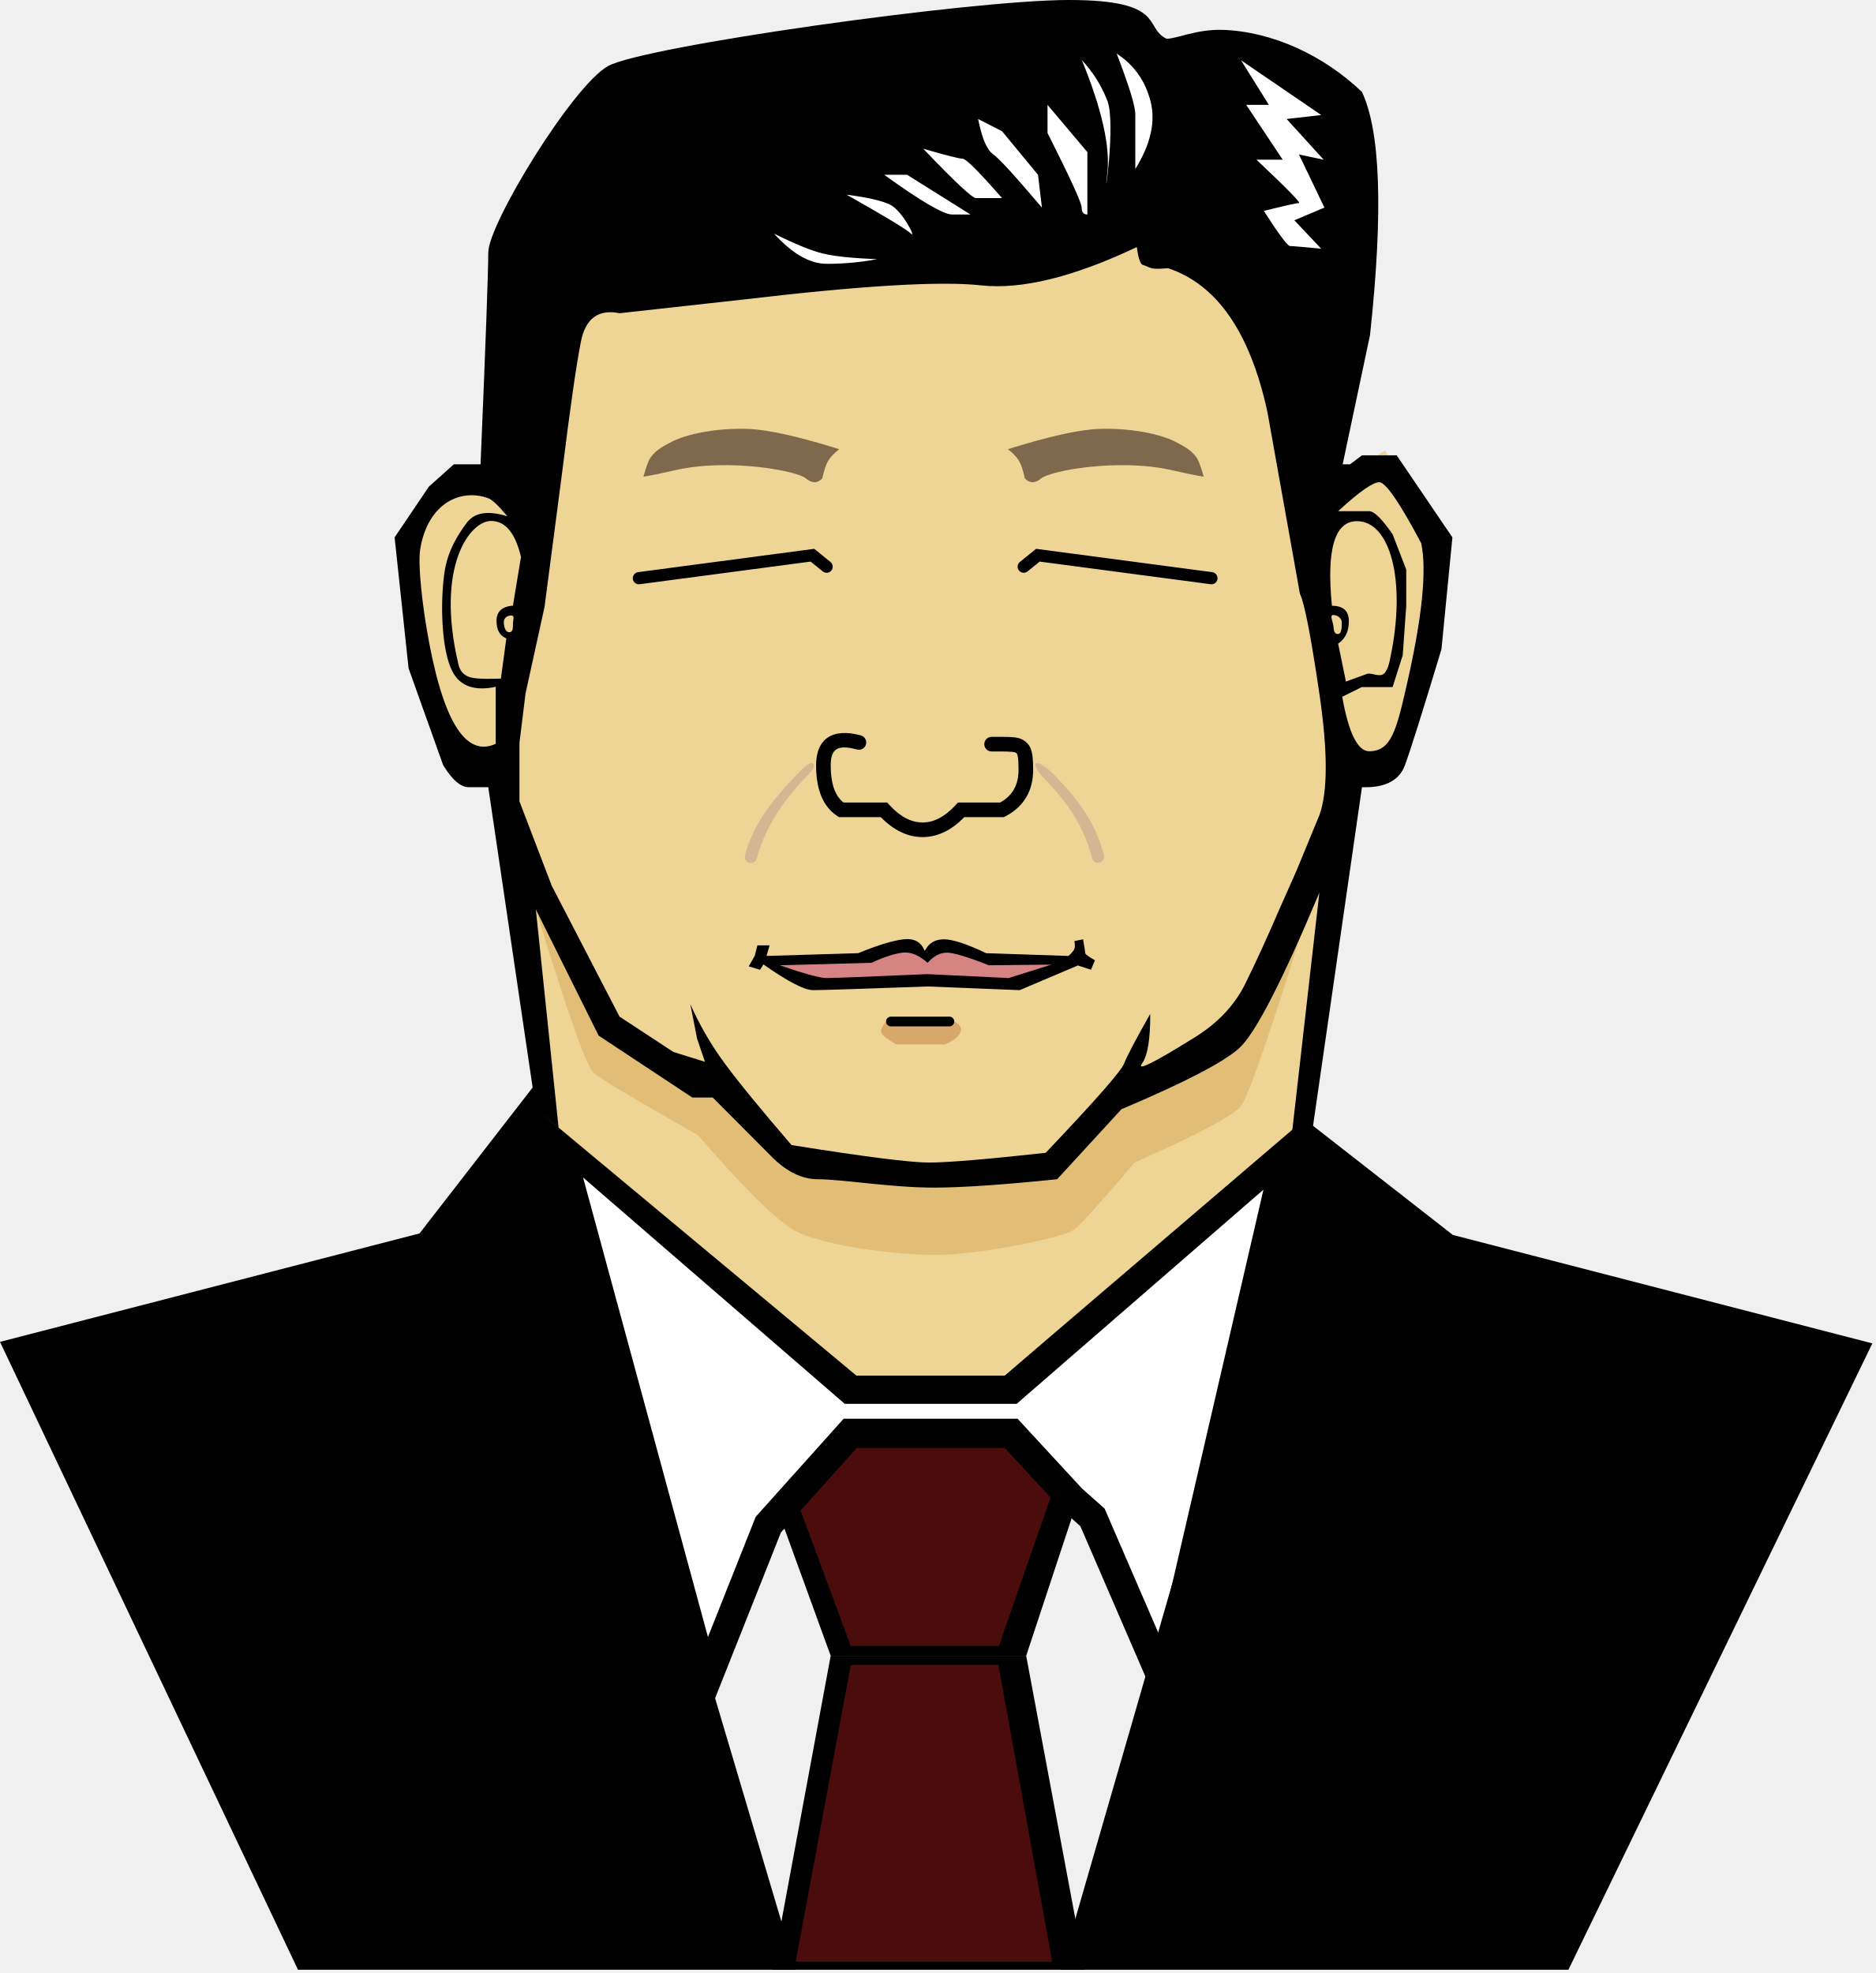
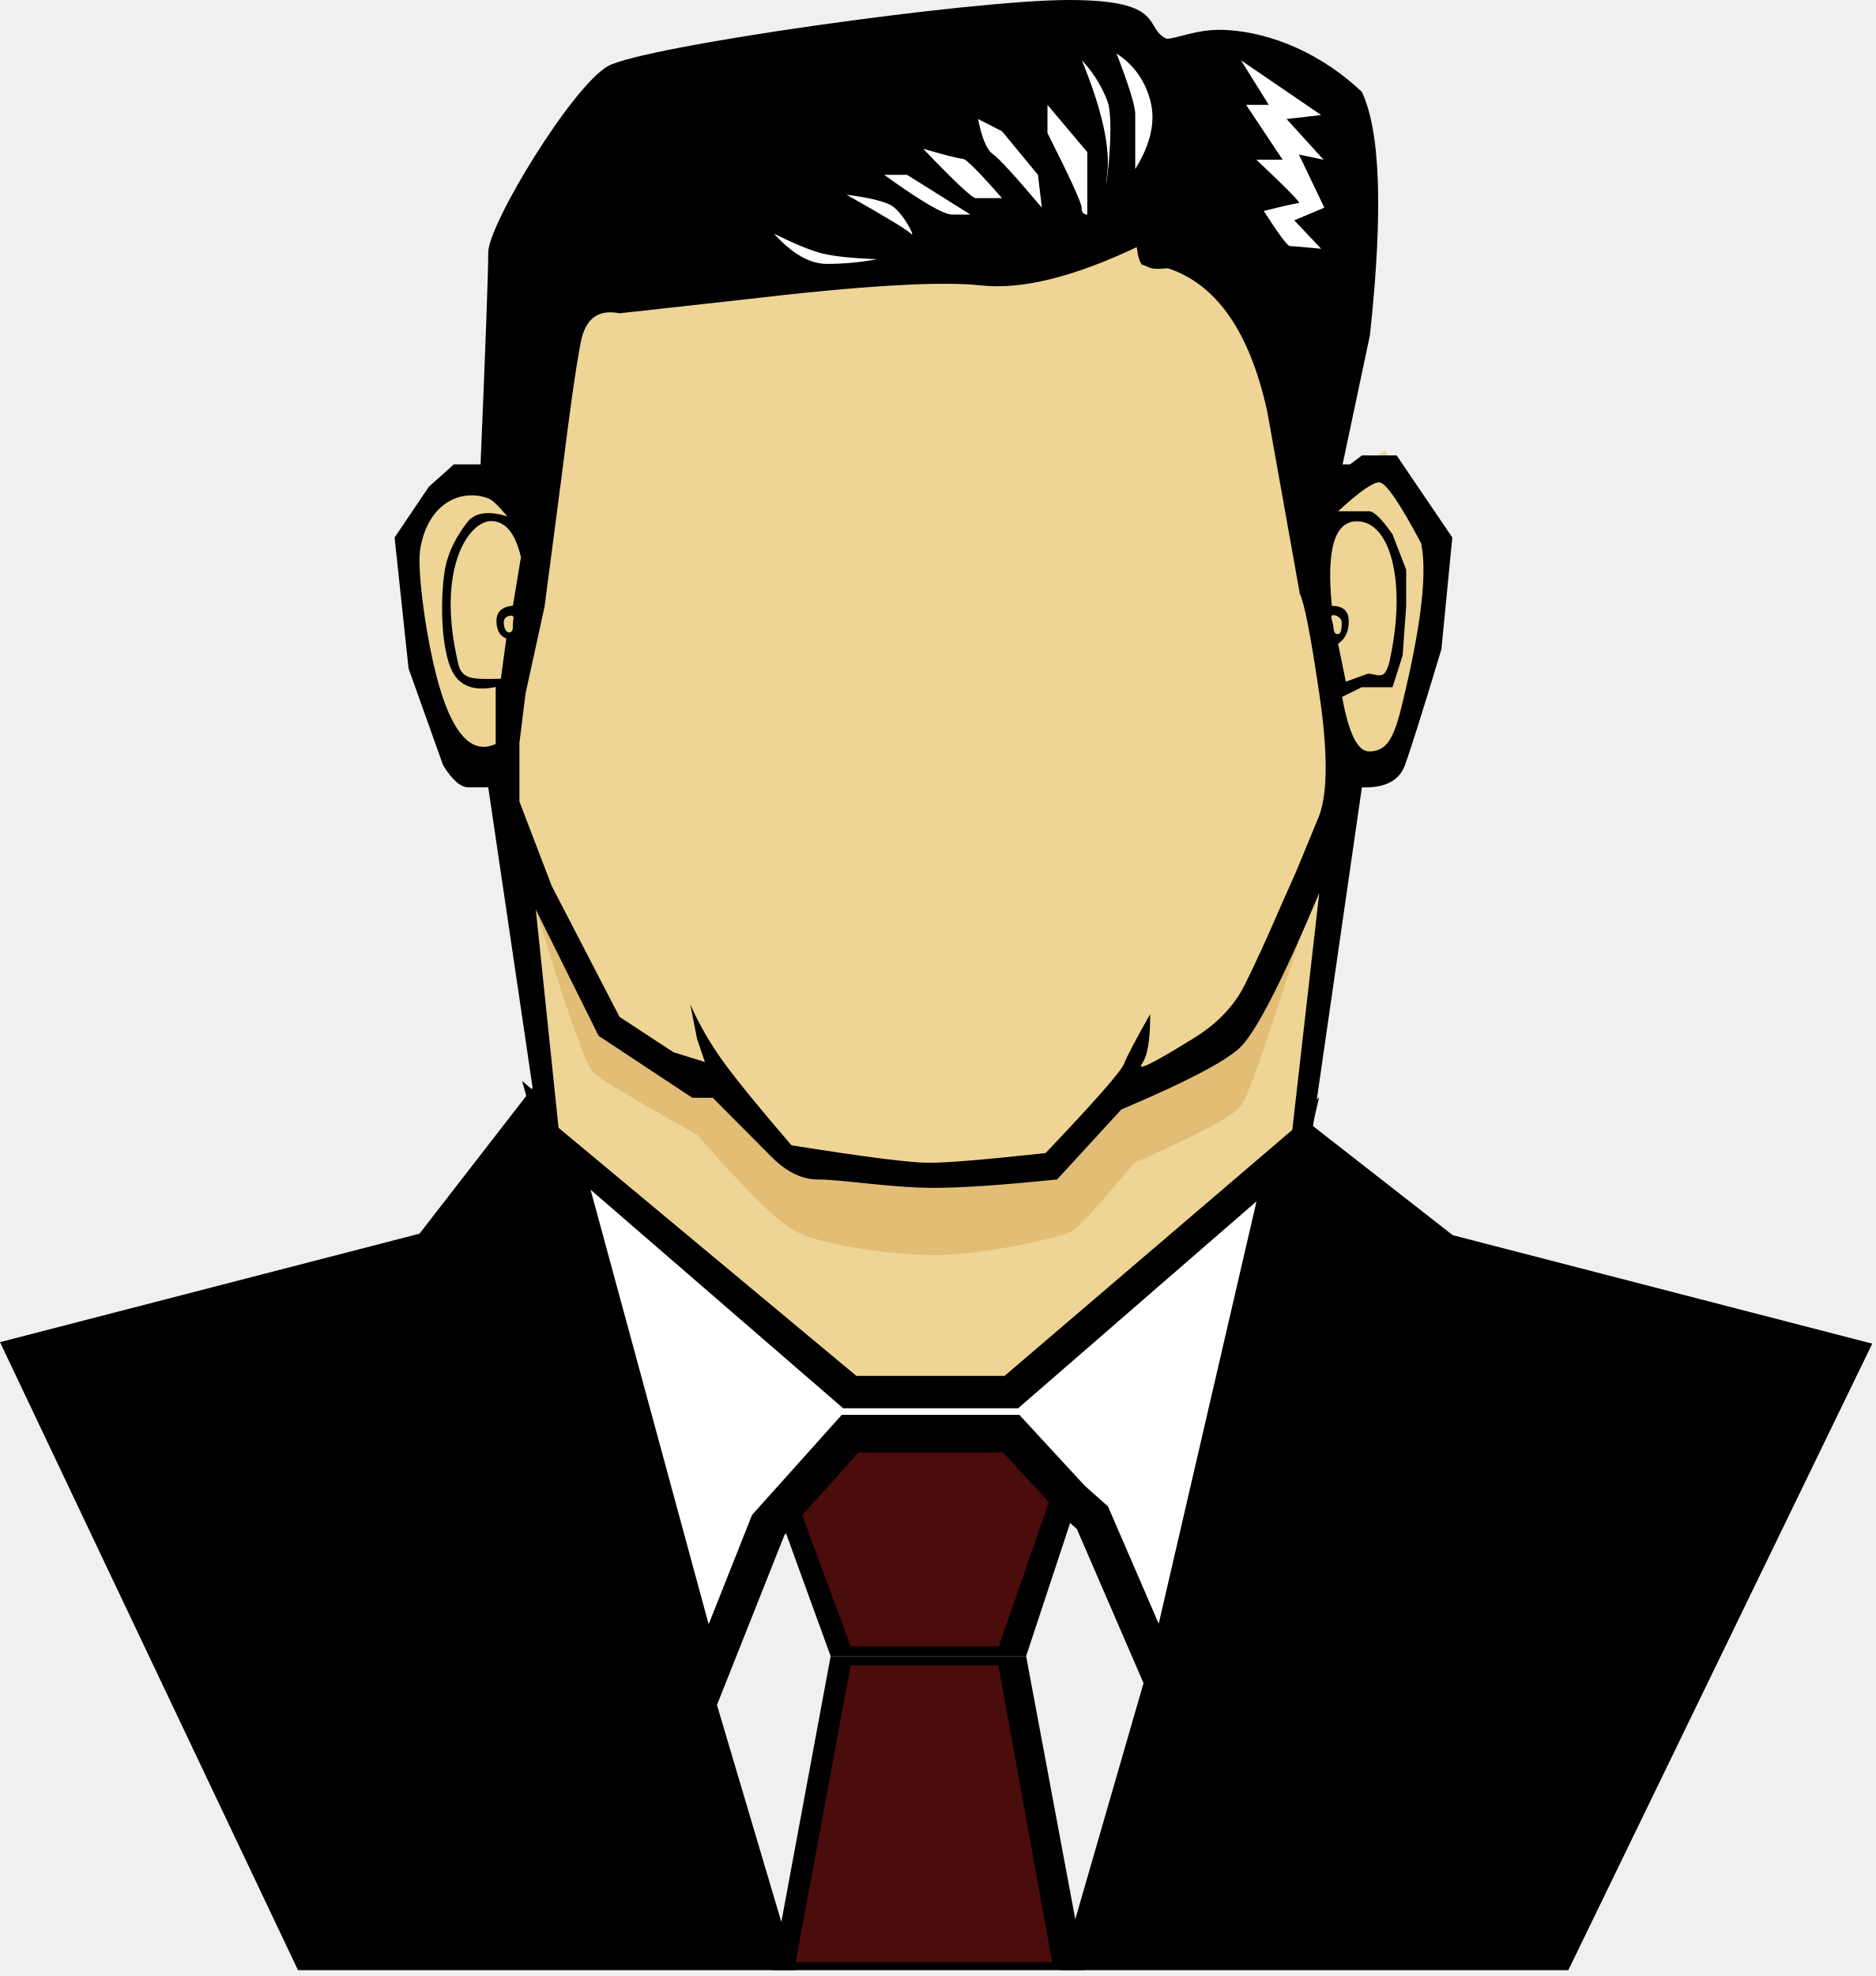
- <svg xmlns="http://www.w3.org/2000/svg" width="385" height="405">
+ <svg xmlns="http://www.w3.org/2000/svg" width="300" height="316">
  <g fill="none" fill-rule="evenodd">
-     <path fill="#000" d="M157.262 303.443l13.249 36.443h40.127l12.044-36.443-12.044-15.362H170.51z" />
-     <path fill="#4B0C0C" d="M161.89 303.443l12.735 34.436h30.41l12.668-36.412-9.114-9.864H172.56z" />
-     <path fill="#000" d="M170.51 339.886l-11.957 64.448h64.129l-12.044-64.448z" />
-     <path fill="#4B0C0C" d="M174.623 341.782l-11.297 60.91h52.655l-11.04-60.91z" />
-     <path stroke="#000" stroke-width="6" fill="#FFF" d="M114.207 233l60.306 52.168h33.047l56.79-49.286-25.386 109.622-14.72-34.032-4.244-3.774-12.44-13.477h-33.047l-16.805 18.739-12.924 32.544z" />
-     <path d="M268.113 230l30.1 23.498 86.113 22.26-62.389 128.576H217.704L268.113 230zm-158.6-7l53.813 181.334H61.171L0 275.447l86.113-22.26 23.4-30.187z" fill="#000" />
-     <g transform="translate(81)">
-       <path d="M30.653 228.964l-7.401-68.855-8.289-4.797-9.017-16.443L2 110.464 14.963 97.95h11.811l15.739-44.827 34.586 3.515L112 53.122c12.512 2.068 20.13 2.068 22.856 0 2.725-2.068 11.796-5.442 27.211-10.122l12.502 10.122s5.948 11.82 8.56 15.703c1.743 2.589 2.614 8.64 2.614 18.157l5.947 13.64 3.563-2.673 8.021-5.484 11.877 18-3.109 28.404-5.518 14.307-3.25 2.136h-8.021l-1.06 15.481-5.247 47.204-4.04 13.347-59.695 51.028H94.79l-64.137-53.408z" fill="#EED595" />
-       <path d="M28.99 186.669c6.432 21.083 10.384 32.265 11.856 33.546 1.471 1.28 8.603 5.542 21.396 12.785 9.347 10.751 15.85 17.213 19.51 19.385 5.492 3.258 20.806 5.219 29.411 5.219s26.18-3.523 28.35-5.22c1.446-1.13 5.57-5.713 12.374-13.747 13.023-5.758 20.305-9.632 21.846-11.621 1.54-1.99 6.173-15.439 13.898-40.347l-13.898 25.373-18.161 8.173-9.598 6.8-11.172 11.622-26.24 5.146-25.236-5.146L76.262 233l-10.535-10-10.631-2.785-9.979-8.173-16.128-25.373z" fill="#E1BD76" />
-       <path d="M138.395 0c20.194 0 15.28 5.716 20.069 7.955 2.09 0 6.217-2 11.55-1.822 10.241.341 20.783 5.31 28.548 12.741 3.784 8.05 4.36 24.43 1.731 49.138l-.086.8-5.607 26.493h1.53l2.433-1.838h7.13l11.431 16.846-2.243 22.937c-3.817 12.659-6.312 20.588-7.485 23.788-1.144 3.118-3.968 4.637-8.474 4.558l-.36-.01-10.931 75.655h-3.964l6.147-53.989c-7.726 18.404-13.236 29.062-16.528 31.974-3.238 2.865-11.06 6.931-23.468 12.2l-.624.263-13.199 14.37c-11.153 1.15-19.61 1.724-25.369 1.724-8.64 0-18.874-1.724-23.806-1.724-3.178 0-6.28-1.5-9.305-4.502l-.313-.316L65.3 225.288h-4.196l-19.222-12.705-12.893-25.914 4.672 44.846-4.672-3.826-9.764-66.103h-4.04c-1.581 0-3.261-1.413-5.04-4.24l-.19-.308-7.09-19.856L0 110.312l7.028-10.416 5.13-4.591h5.483c1.056-25.069 1.584-39.561 1.584-43.478 0-5.875 17.31-34.204 24.58-38.264C51.075 9.502 118.2 0 138.395 0zm13.948 50.716c-12.988 6.155-23.647 8.774-31.976 7.858-8.33-.915-24.561.051-48.696 2.9l-25.5 2.823c-4.344-.872-6.987 1.07-7.93 5.825-.942 4.755-2.204 13.526-3.784 26.313l-3.68 28.115-3.901 17.789-1.252 10.142V164.5l6.633 17.332 13.915 26.857 11.074 7.262 6.452 2.001-1.614-4.759-1.39-7.07a64.69 64.69 0 007.086 12.193c2.822 3.833 7.387 9.413 13.696 16.738 14.98 2.388 24.39 3.583 28.231 3.583 3.84 0 11.819-.666 23.935-1.999 10.113-10.638 15.478-16.746 16.096-18.322.618-1.577 2.403-4.97 5.357-10.18.035 5.169-.526 8.562-1.68 10.18-1.156 1.618 2.316-.09 10.415-5.123 4.965-2.995 8.562-6.757 10.793-11.287 2.23-4.529 4.558-9.611 6.98-15.247l3.503-7.891 4.708-11.413c1.75-4.818 1.75-13.157 0-25.016-1.75-11.86-3.08-18.675-3.987-20.447l-6.686-37.402c-3.57-16.316-10.37-26.128-20.4-29.437-3.885.327-3.211-.05-5.327-.747-.46-.453-.817-1.65-1.07-3.59zm49.763 48.27c-1.287 0-3.993 1.884-8.117 5.653l-.32.294h6.381c.983 0 2.512 1.478 4.588 4.434l.21.3 2.805 7.26v7.386l-.723 10.182-2.082 6.542h-6.321l-4.02 1.99c1.327 7.457 3.175 11.185 5.543 11.185 4.526 0 5.58-4.4 7.603-13.175 3.243-14.068 4.266-23.913 3.068-29.537-4.424-8.343-7.295-12.515-8.615-12.515zM5.266 112.657c-.577 3.43.575 11.98 1.268 16.136 3.143 18.85 7.883 26.813 14.22 23.89v-11.702c-3.957.847-6.773.048-8.445-2.399-2.508-3.67-2.921-12.924-2.306-19.164.3-3.034.794-6.795 4.848-12.155 1.574-2.08 4.338-2.508 8.292-1.282-1.798-2.161-3.084-3.388-3.858-3.68-5.587-2.109-12.423.861-14.02 10.356zm192.268-5.677c-4.577 0-6.29 5.79-5.139 17.367 2.315 0 3.473 1.052 3.473 3.155 0 2.007-.668 3.499-2.003 4.475l-.196.136 1.601 7.791c2.943-1.077 4.432-1.618 4.467-1.623 1.02-.134 2.457.772 3.341 0 .951-.83 1.314-3.337 1.32-3.365 3.308-15.67-.023-27.936-6.864-27.936zm-177.735-.04c-4.399 0-11.385 9.39-6.768 29.131.565 3.068 2.964 3.125 4.459 3.229.905.062 2.347.062 4.326 0l1.117-8.264c-1.346-.524-2.018-1.726-2.018-3.604 0-1.878 1.124-2.92 3.373-3.123l1.65-9.975c-1.16-4.93-3.206-7.395-6.139-7.395zm172.888 19.305c-.828 0-.1 1.295 0 2.185.101.89.101 1.709.93 1.709.72 0 .792-1.195.798-2.05v-.358c0-.829-.9-1.486-1.727-1.486zm-168.762.102c-.828 0-1.51.521-1.51 1.35 0 .828.27 2.08 1.099 2.08.698 0 .766-.629.77-1.322v-.393c0-.829.47-1.715-.359-1.715z" fill="#000" />
-       <path d="M86.514 157.117c0-5.528 3.425-7.74 9.189-6.156a1.5 1.5 0 01-.795 2.893c-3.958-1.088-5.394-.16-5.394 3.263 0 3.63.836 6.071 2.432 7.454l.194.16h8.961l.446.487c2.237 2.443 4.5 3.611 6.828 3.611 2.239 0 4.41-1.079 6.552-3.332l.257-.276.446-.49h8.682l.218-.127c2.303-1.392 3.452-3.42 3.531-6.24l.005-.316-.007-.773c-.034-1.822-.194-2.506-.437-2.695-.297-.231-.983-.318-3.293-.326l-1.79.002a1.5 1.5 0 010-3h2.22c2.887.017 3.704.177 4.707.958 1.311 1.021 1.6 2.461 1.6 5.834 0 4.186-1.823 7.366-5.365 9.345l-.308.167-.327.171h-8.127l-.112.116c-2.503 2.529-5.219 3.88-8.116 3.977l-.336.005c-3.022 0-5.854-1.355-8.464-3.98l-.115-.119-8.586.001-.375-.247c-2.915-1.919-4.32-5.433-4.32-10.367z" fill="#000" fill-rule="nonzero" />
-       <path d="M76.34 196.228l.629-2.176h-2.497l-.565 2.176-1.22 2.14 2.336.697.675-1.097c5.022 3.52 8.418 5.28 10.189 5.28 1.77 0 9.626-.252 23.567-.754l18.853.753 11.942-5.065 2.692.883.811-1.946c-1.324-.759-1.986-1.245-1.986-1.458 0-.212-.152-1.162-.456-2.85l-1.784.367c.145.706.145 1.243 0 1.61-.146.369-.548.848-1.208 1.44l-16.893-.567c-3.983-1.9-6.881-2.85-8.693-2.85-1.812 0-3.12.8-3.922 2.399-.716-1.843-2.16-2.643-4.335-2.398-2.174.244-5.282 1.194-9.323 2.85l-18.812.566z" fill="#000" />
-       <path d="M79.07 198.144c5.048 1.749 8.242 2.623 9.582 2.623 1.34 0 8.255-.268 20.744-.806l16.64.806 8.766-2.76-12.828.137c-4.387-1.729-7.267-2.593-8.639-2.593-1.371 0-2.685.695-3.94 2.086-1.76-1.576-3.463-2.271-5.109-2.086-1.646.185-3.788.88-6.427 2.086l-18.788.507z" fill="#D58383" />
-       <path d="M100.876 209.69c-.864 1.031-1.177 1.816-.94 2.352.238.536 1.246 1.32 3.025 2.352h9.953c1.653-.667 2.71-1.45 3.173-2.352.463-.902.06-1.686-1.211-2.353h-14z" fill="#D8A76A" />
-       <rect fill="#000" x="100.876" y="208.689" width="14" height="2" rx="1" />
-       <path d="M49.973 117.446l36.157-4.788 3.333 2.697A1.25 1.25 0 0188 117.378l-.11-.08-2.499-2.02-35.09 4.647a1.25 1.25 0 01-1.38-.95l-.023-.125a1.25 1.25 0 01.95-1.38l.125-.024zM167.83 117.446l-36.158-4.788-3.332 2.697a1.25 1.25 0 001.462 2.023l.11-.08 2.5-2.02 35.089 4.647a1.25 1.25 0 001.38-.95l.023-.125a1.25 1.25 0 00-.949-1.38l-.126-.024z" fill="#000" fill-rule="nonzero" />
-       <path d="M91.27 92.21c-1.077.826-1.842 1.63-2.296 2.41-.454.781-.848 1.974-1.184 3.58-.998 1.047-2.119 1.047-3.36 0-1.864-1.571-15.958-4.208-26.961-1.654-2.355.546-4.487.984-6.394 1.311.523-1.964 1.016-3.282 1.478-3.953 1.133-1.643 2.877-2.422 3.86-2.974 3.502-1.968 10.092-3.117 16.215-2.882 4.083.157 10.297 1.545 18.643 4.163zM125.876 92.21c1.077.826 1.843 1.63 2.296 2.41.454.781.849 1.974 1.184 3.58.999 1.047 2.12 1.047 3.361 0 1.864-1.571 15.958-4.208 26.96-1.654 2.356.546 4.487.984 6.395 1.311-.523-1.964-1.016-3.282-1.479-3.953-1.132-1.643-2.877-2.422-3.86-2.974-3.502-1.968-10.091-3.117-16.215-2.882-4.082.157-10.296 1.545-18.642 4.163z" fill="#7E694C" />
-       <path d="M131.63 156.71c.49-.485 2.686 1.278 3.172 1.768 6.532 6.586 9.207 11.106 10.805 17.105a1.25 1.25 0 01-2.415.643c-1.472-5.523-3.93-10.459-10.18-16.76-.486-.49-1.872-2.27-1.382-2.755zM85.896 156.71c-.49-.485-1.964.914-2.45 1.404-6.533 6.585-9.93 11.47-11.528 17.469a1.25 1.25 0 102.416.643c1.472-5.523 4.664-11.262 10.914-17.562.486-.49 1.138-1.467.648-1.953z" fill="#D3B692" fill-rule="nonzero" />
-       <path d="M77.876 47.954c4.282 2.13 7.6 3.486 9.956 4.069 2.356.583 6.097.975 11.223 1.175-3.392.64-6.833.96-10.323.96-3.491 0-7.11-2.068-10.856-6.204zm95.857-35.588L190.2 23.61l-7.1.817 7.6 8.351-5.07-1.068 5.223 10.907-6.173 2.598 5.52 5.84c-3.771-.365-5.906-.548-6.403-.548-.497 0-2.29-2.404-5.38-7.214 4.34-1.075 6.744-1.612 7.213-1.612.47 0-2.438-2.968-8.722-8.903h5.385L174.8 21.522h4.648l-5.715-9.156zM92.775 39.96c4.187.54 7.138 1.211 8.854 2.011 2.573 1.2 5.552 7.181 4.356 5.982-.797-.8-5.2-3.464-13.21-7.993zm12.427-4.078l13.012 8.153h-3.764c-1.77 0-6.418-2.717-13.944-8.153h4.696zm28.817-14.36l8.176 9.703v12.81c-.778 0-1.167-.473-1.167-1.418 0-.946-2.336-6.052-7.01-15.319v-5.777zm-14.25 2.905l4.912 2.51 7.384 8.945.804 6.735c-5.459-6.45-8.812-10.115-10.06-10.994-1.249-.88-2.262-3.278-3.04-7.196zm-11.262 6.102c4.71 1.365 7.406 2.048 8.087 2.048.682 0 3.377 2.696 8.087 8.089h-5.357c-.754 0-4.36-3.38-10.817-10.137zm32.57-18.164c2.23 2.358 3.966 5.117 5.21 8.275 1.865 4.737-.951 23.11 0 14.957.634-5.435-1.103-13.18-5.21-23.232zM148.203 11c3.54 2.294 5.857 5.54 6.949 9.738 1.092 4.197.053 8.85-3.116 13.958v-11.23c0-1.696-1.278-5.851-3.833-12.466z" fill="#FFF" />
+     <path stroke="#A14040" stroke-width="15" d="M-31.5-25.5h360v652h-360z" />
+     <path fill="#000" d="M122.542 236.45l10.324 28.396h31.267l9.385-28.397-9.385-11.97h-31.267z" />
+     <path fill="#4B0C0C" d="M126.149 236.45l9.922 26.832h23.696l9.872-28.373-7.102-7.686h-28.074z" />
+     <path fill="#000" d="M132.866 264.846l-9.318 50.22h49.97l-9.385-50.22z" />
+     <path fill="#4B0C0C" d="M136.07 266.324l-8.803 47.462h41.03l-8.602-47.462z" />
+     <path stroke="#000" stroke-width="6" fill="#FFF" d="M88.992 181.558l46.992 40.65h25.75l44.254-38.404-19.782 85.42-11.47-26.519-3.307-2.94-9.694-10.502h-25.751l-13.095 14.602-10.07 25.359z" />
+     <path d="M208.92 179.22l23.454 18.31 67.1 17.346-48.614 100.19H169.64l39.28-135.845zm-123.585-5.454l41.932 141.3H47.666L0 214.633l67.101-17.345 18.234-23.523z" fill="#000" />
+     <g>
+       <path d="M87.003 178.413l-5.768-53.653-6.459-3.738-7.026-12.812-3.075-22.134 10.101-9.752h9.204l12.264-34.93 26.95 2.74 27.196-2.74c9.749 1.611 15.685 1.611 17.81 0 2.123-1.612 9.19-4.241 21.203-7.888l9.742 7.888s4.634 9.21 6.67 12.236c1.358 2.017 2.037 6.733 2.037 14.148l4.634 10.628 2.776-2.082 6.25-4.273 9.255 14.025-2.422 22.134-4.3 11.148-2.533 1.664h-6.25l-.826 12.063-4.088 36.783-3.148 10.4-46.516 39.762h-23.705l-49.976-41.617z" fill="#EED595" />
+       <path d="M85.706 145.456c5.013 16.429 8.092 25.142 9.239 26.14 1.146.998 6.704 4.319 16.672 9.962 7.283 8.378 12.35 13.413 15.203 15.105 4.28 2.539 16.212 4.067 22.917 4.067 6.706 0 20.401-2.745 22.091-4.067 1.127-.88 4.34-4.452 9.643-10.712 10.147-4.487 15.822-7.505 17.022-9.056 1.2-1.55 4.81-12.03 10.83-31.439l-10.83 19.771-14.151 6.369-7.48 5.3-8.705 9.055-20.446 4.01-19.665-4.01-5.504-4.393-8.21-7.792-8.283-2.17-7.776-6.369-12.567-19.77z" fill="#E1BD76" />
+       <path d="M170.957 0c15.736 0 11.906 4.454 15.638 6.199 1.629 0 4.845-1.559 9-1.42 7.98.266 16.195 4.137 22.246 9.928 2.942 6.26 3.396 18.984 1.36 38.171l-.079.741-4.37 20.644h1.193l1.896-1.432h5.556l8.907 13.127-1.747 17.873c-2.975 9.864-4.92 16.043-5.833 18.536-.887 2.418-3.07 3.602-6.553 3.552l-.33-.008-8.518 58.952h-3.089l4.79-42.07c-6.02 14.341-10.314 22.646-12.879 24.916-2.518 2.227-8.593 5.387-18.224 9.479l-.549.232-10.285 11.197c-8.69.896-15.28 1.344-19.768 1.344-6.732 0-14.707-1.344-18.55-1.344-2.463 0-4.868-1.157-7.213-3.47l-.282-.284L114 175.55h-3.27l-14.978-9.9-10.046-20.193 3.64 34.945-3.64-2.98-7.609-51.51H74.95c-1.225 0-2.526-1.089-3.903-3.266l-.173-.278-5.523-15.472-2.233-20.937 5.476-8.117 3.998-3.578h4.272c.823-19.533 1.234-30.826 1.234-33.878 0-4.578 13.489-26.653 19.153-29.817C102.915 7.404 155.22 0 170.957 0zm10.869 39.52c-10.121 4.795-18.427 6.836-24.917 6.122-6.49-.713-19.138.04-37.945 2.26l-19.869 2.2c-3.385-.68-5.445.833-6.18 4.539-.734 3.705-1.717 10.54-2.948 20.503l-2.868 21.908-3.04 13.861-.975 7.904v9.365l5.168 13.505 10.843 20.928 8.63 5.659 5.027 1.559-1.258-3.708-1.083-5.51a50.408 50.408 0 005.521 9.501c2.2 2.987 5.757 7.335 10.673 13.043 11.673 1.861 19.005 2.792 21.998 2.792 2.992 0 9.21-.52 18.65-1.558 7.88-8.29 12.061-13.048 12.543-14.277.481-1.228 1.873-3.872 4.174-7.932.027 4.028-.41 6.672-1.31 7.932-.9 1.261 1.806-.07 8.117-3.991 3.868-2.334 6.672-5.266 8.41-8.795 1.738-3.53 3.551-7.49 5.439-11.881l2.73-6.15 3.668-8.893c1.364-3.754 1.364-10.252 0-19.493-1.364-9.24-2.4-14.552-3.107-15.933l-5.21-29.144c-2.781-12.713-8.08-20.36-15.896-22.938-3.027.256-2.502-.038-4.15-.582-.36-.352-.637-1.285-.835-2.797zm38.776 37.611c-.997 0-3.088 1.453-6.272 4.358l-.302.277H219c.762 0 1.946 1.14 3.551 3.42l.187.27 2.186 5.655v5.757l-.563 7.933-1.623 5.098h-4.925l-3.132 1.55c1.034 5.811 2.474 8.717 4.32 8.717 3.525 0 4.347-3.429 5.923-10.267 2.527-10.962 3.324-18.634 2.39-23.016-3.446-6.501-5.683-9.752-6.712-9.752zM67.22 87.785c-.45 2.673.448 9.335.988 12.574 2.45 14.688 6.143 20.893 11.081 18.616v-9.119c-3.084.66-5.277.037-6.58-1.87-1.955-2.859-2.277-10.07-1.797-14.932.233-2.364.618-5.295 3.777-9.472 1.227-1.62 3.38-1.954 6.462-.999-1.402-1.684-2.404-2.64-3.007-2.867-4.353-1.643-9.68.671-10.924 8.07zm149.82-4.423c-3.567 0-4.902 4.511-4.005 13.533 1.804 0 2.706.819 2.706 2.458 0 1.547-.51 2.702-1.528 3.463l-.185.13 1.247 6.071c2.293-.84 3.454-1.261 3.481-1.265.795-.104 1.914.602 2.604 0 .74-.646 1.023-2.6 1.028-2.622 2.578-12.21-.018-21.768-5.349-21.768zM78.544 83.33c-3.428 0-8.872 7.318-5.274 22.7.44 2.391 2.31 2.435 3.474 2.516.706.049 1.83.049 3.371 0l.871-6.44c-1.049-.408-1.573-1.344-1.573-2.808 0-1.463.876-2.274 2.629-2.433l1.285-7.773c-.904-3.841-2.498-5.762-4.783-5.762zm134.718 15.043c-.646 0-.079 1.01 0 1.703.079.694.079 1.331.724 1.331.574 0 .62-.972.623-1.641v-.235c0-.645-.701-1.158-1.347-1.158zm-131.503.08c-.646 0-1.177.406-1.177 1.052 0 .645.21 1.62.856 1.62s.6-.69.6-1.336c0-.645.367-1.336-.279-1.336z" fill="#000" />
+       <path d="M123.8 37.366c3.336 1.66 5.922 2.717 7.757 3.171 1.836.455 4.751.76 8.745.916a43.287 43.287 0 01-8.044.748c-2.72 0-5.54-1.611-8.459-4.835zm74.693-27.73l12.832 8.762-5.532.637 5.922 6.507-3.951-.832 4.07 8.499-4.81 2.024 4.3 4.55c-2.938-.284-4.601-.426-4.989-.426-.387 0-1.785-1.874-4.192-5.621 3.382-.838 5.255-1.257 5.621-1.257.366 0-1.9-2.312-6.797-6.937h4.196l-5.838-8.771h3.622l-4.454-7.135zm-63.084 21.502c3.262.422 5.562.944 6.899 1.568 2.005.935 4.326 5.595 3.395 4.66-.622-.623-4.053-2.699-10.294-6.228zm9.683-3.177l10.14 6.353h-2.933c-1.38 0-5.002-2.118-10.865-6.353h3.658zm22.455-11.19l6.371 7.56v9.983c-.606 0-.909-.368-.909-1.105s-1.82-4.716-5.462-11.937v-4.501zm-11.104 2.264l3.828 1.955 5.753 6.971.627 5.248c-4.253-5.027-6.866-7.882-7.839-8.567-.973-.685-1.763-2.554-2.37-5.607zm-8.775 4.754c3.67 1.064 5.77 1.596 6.302 1.596.53 0 2.631 2.101 6.301 6.303h-4.174c-.588 0-3.397-2.633-8.429-7.899zm25.379-14.153c1.737 1.838 3.09 3.987 4.06 6.448 1.453 3.691-.741 18.008 0 11.655.493-4.236-.86-10.27-4.06-18.103zM178.6 8.57c2.759 1.788 4.564 4.317 5.415 7.588.85 3.271.041 6.897-2.428 10.877v-8.75c0-1.322-.996-4.56-2.987-9.715z" fill="#FFF" />
    </g>
  </g>
</svg>
